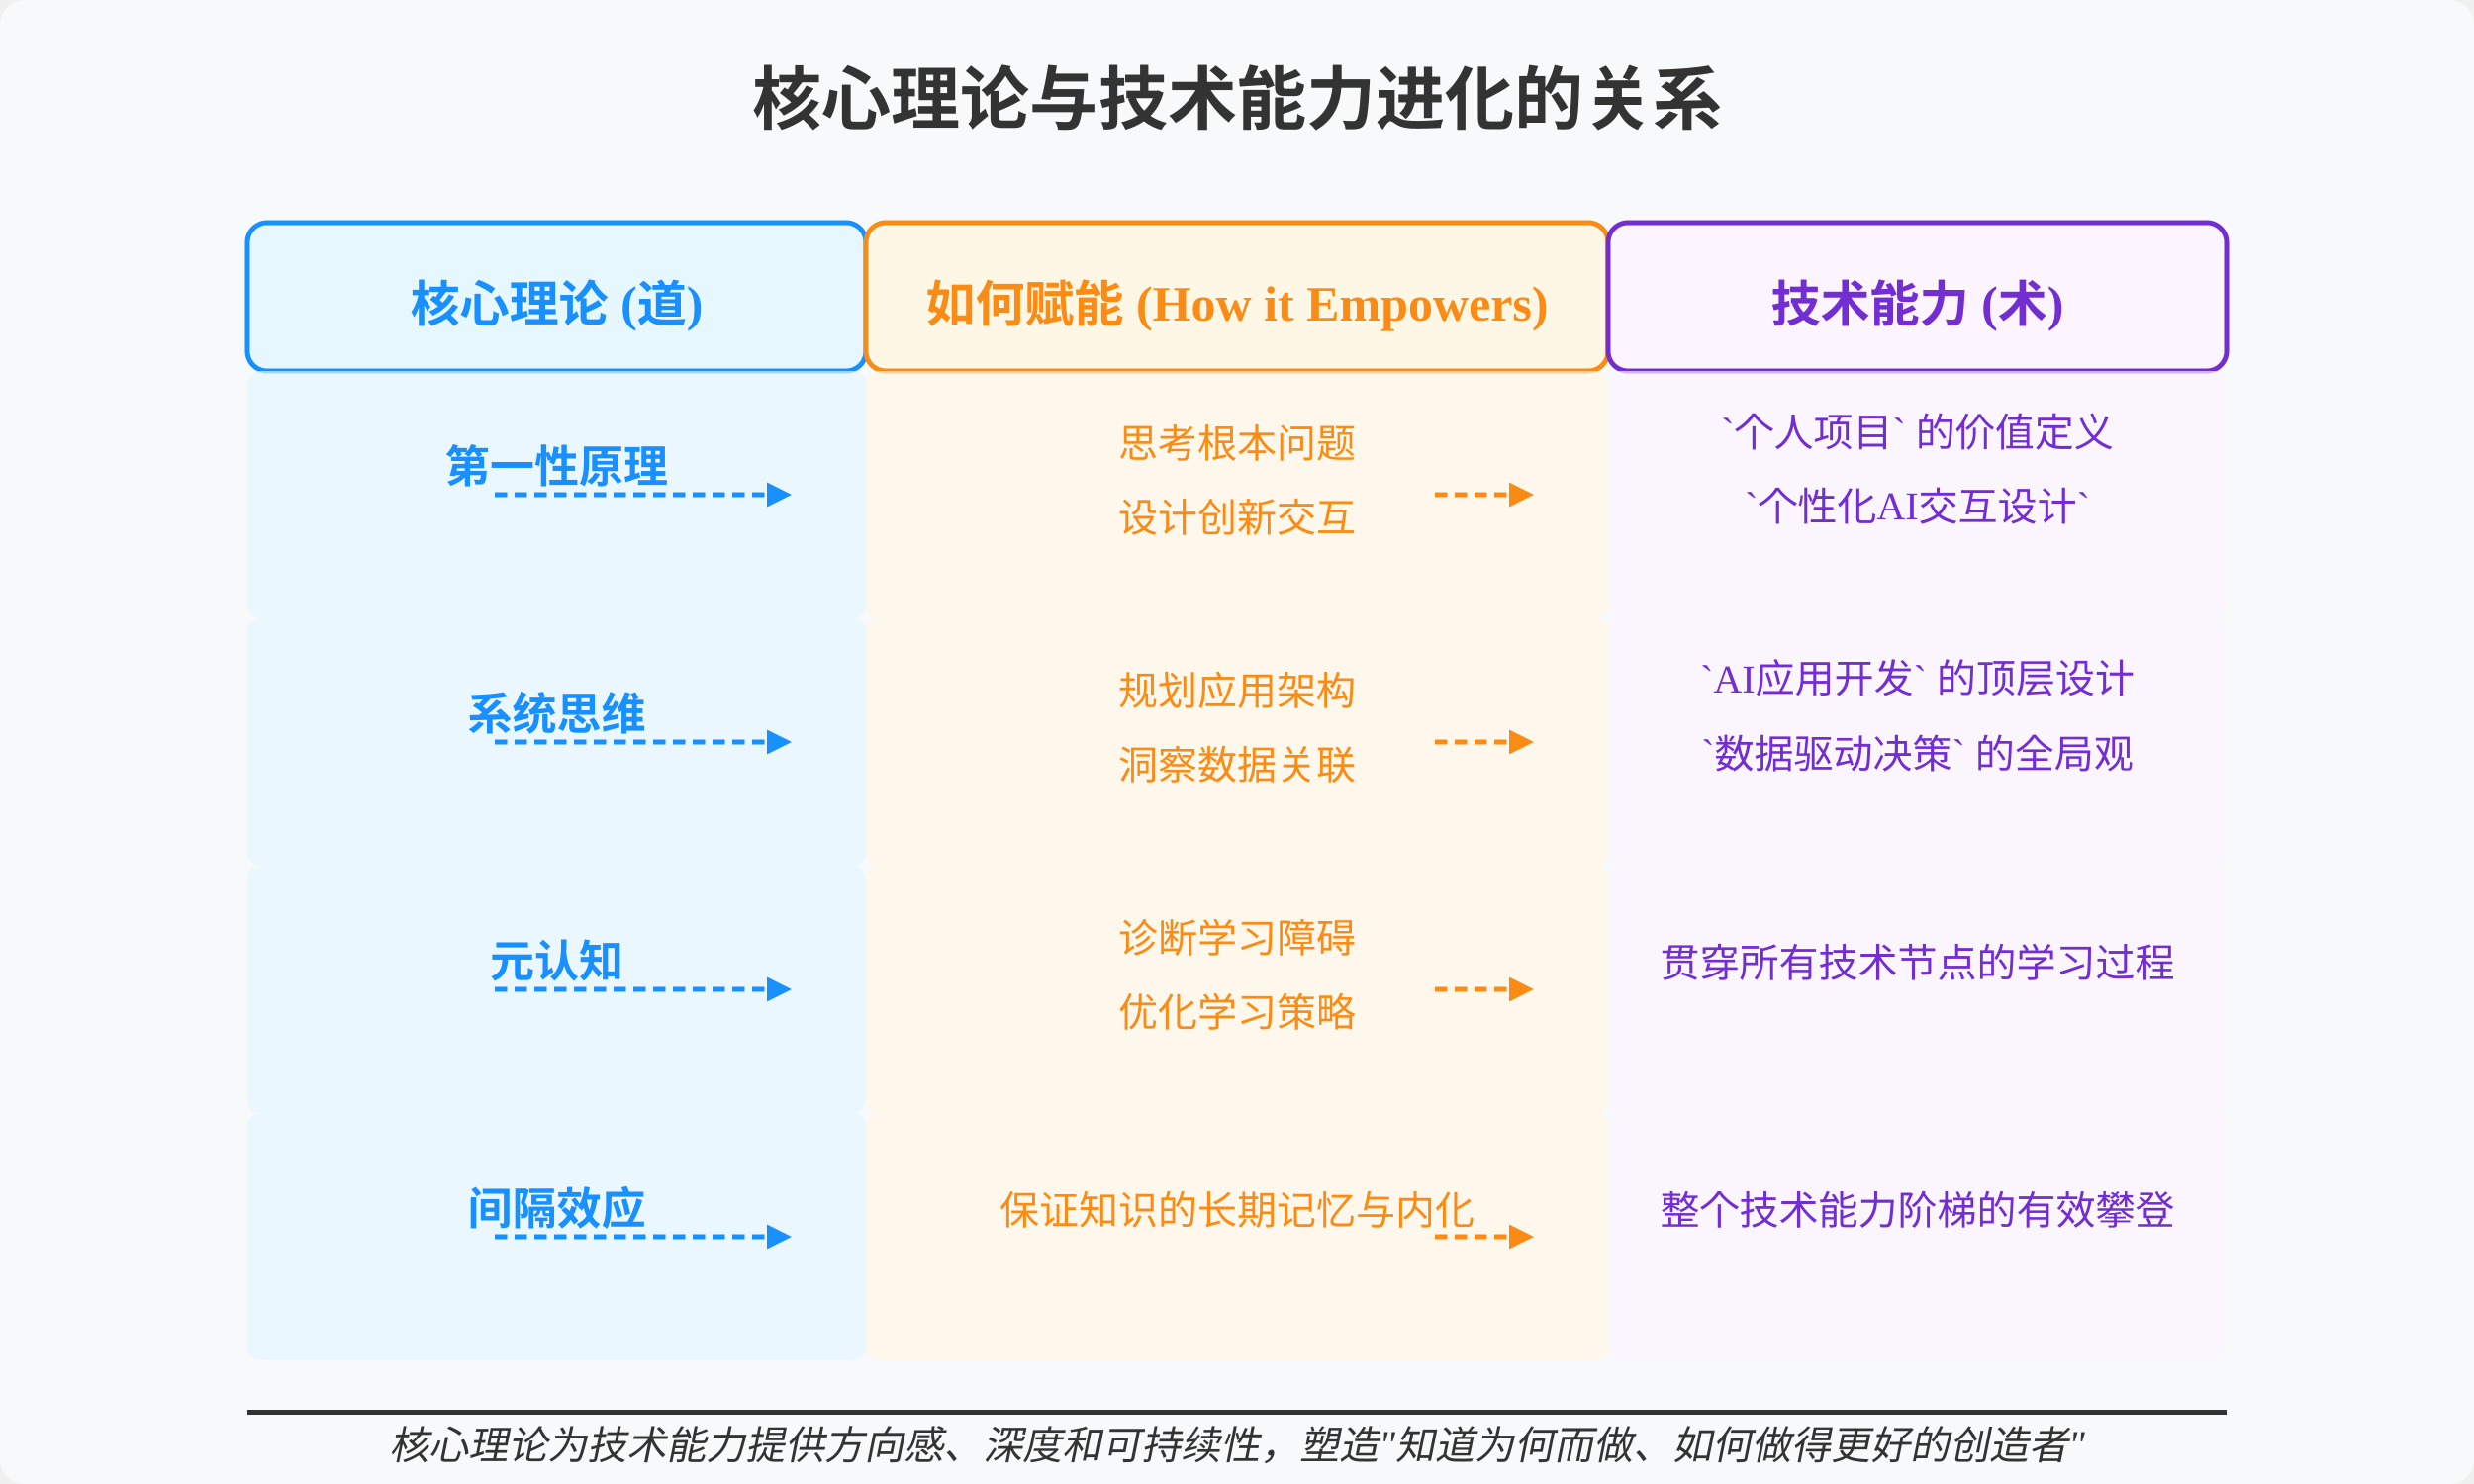
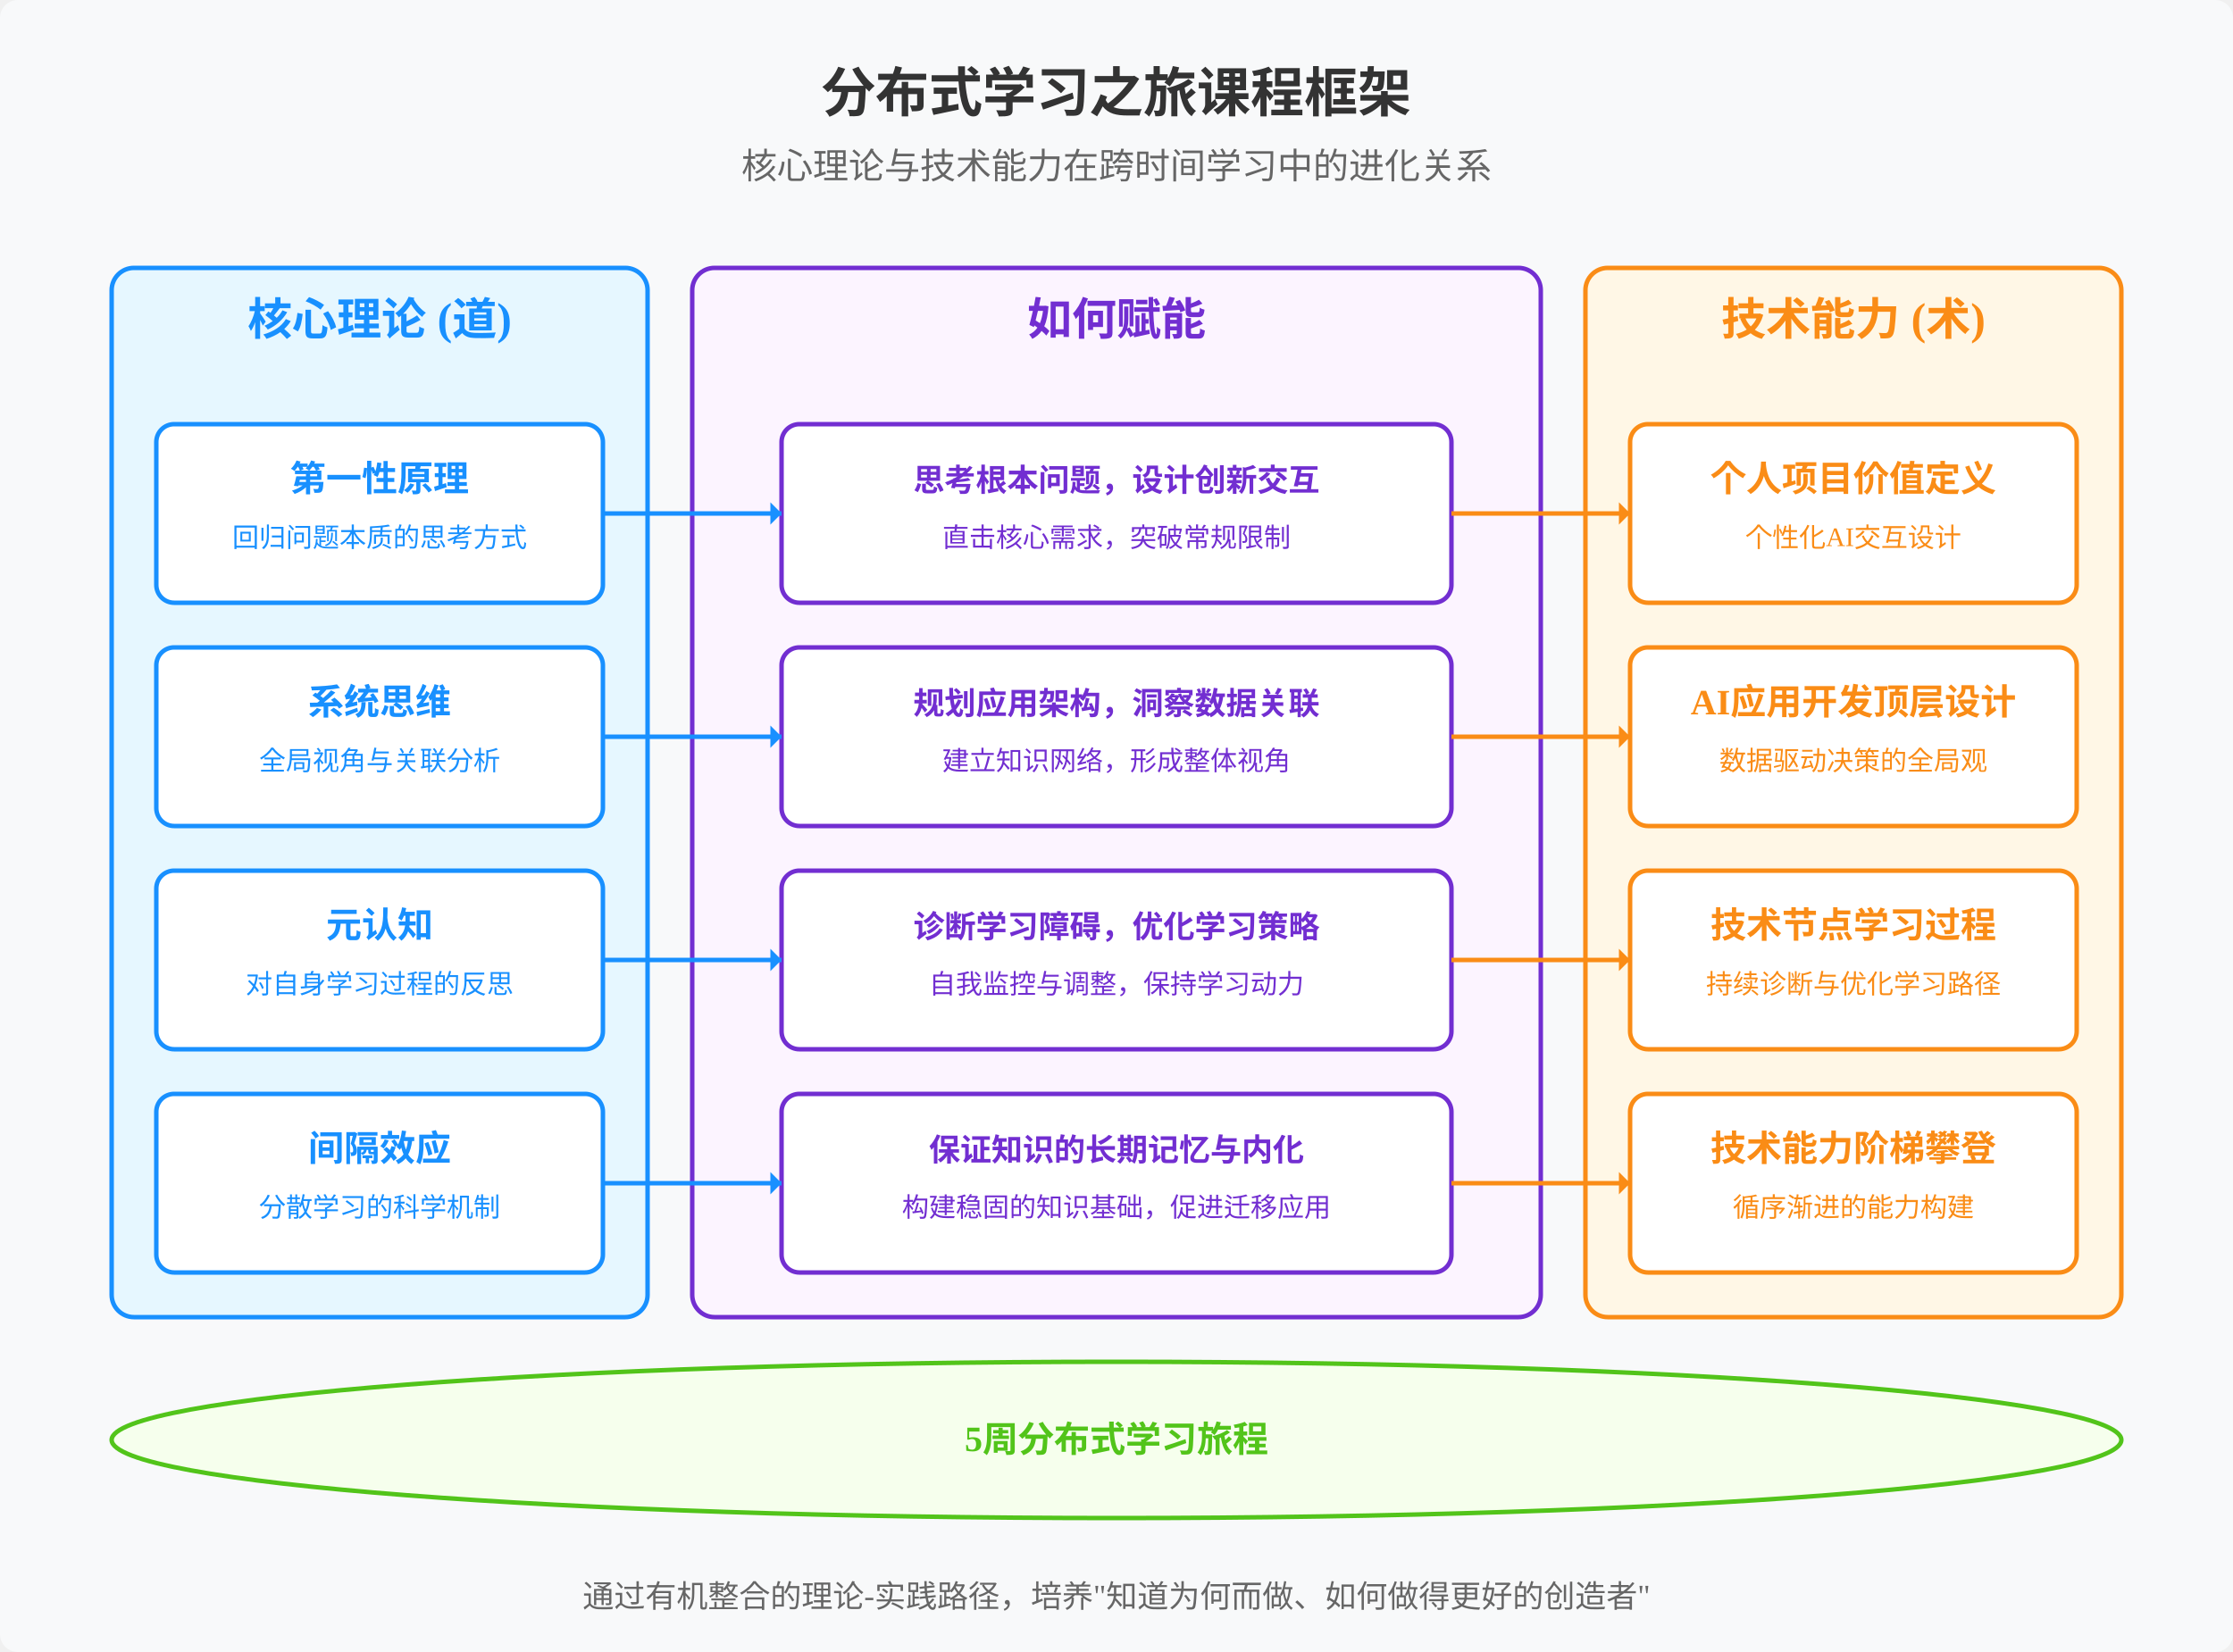
- <svg xmlns="http://www.w3.org/2000/svg" viewBox="0 0 1000 600" width="1000" height="600">
-   <rect width="1000" height="600" fill="#f8f9fa" rx="10" ry="10" />
-   <text x="500" y="50" text-anchor="middle" font-size="28" font-weight="bold" fill="#333">核心理论与技术能力进化的关系</text>
-   <rect x="100" y="90" width="250" height="60" rx="8" ry="8" fill="#e6f7ff" stroke="#1890ff" stroke-width="2" />
-   <text x="225" y="130" text-anchor="middle" font-size="20" font-weight="bold" fill="#1890ff">核心理论 (道)</text>
-   <rect x="350" y="90" width="300" height="60" rx="8" ry="8" fill="#fff7e6" stroke="#fa8c16" stroke-width="2" />
-   <text x="500" y="130" text-anchor="middle" font-size="20" font-weight="bold" fill="#fa8c16">如何赋能 (How it Empowers)</text>
-   <rect x="650" y="90" width="250" height="60" rx="8" ry="8" fill="#fcf4ff" stroke="#722ed1" stroke-width="2" />
-   <text x="775" y="130" text-anchor="middle" font-size="20" font-weight="bold" fill="#722ed1">技术能力 (术)</text>
-   <rect x="100" y="150" width="250" height="100" rx="5" ry="5" fill="#e6f7ff" opacity="0.7" />
-   <text x="225" y="195" text-anchor="middle" font-size="18" font-weight="bold" fill="#1890ff">第一性原理</text>
-   <rect x="350" y="150" width="300" height="100" rx="5" ry="5" fill="#fff7e6" opacity="0.7" />
-   <text x="500" y="185" text-anchor="middle" font-size="16" fill="#fa8c16">思考根本问题</text>
-   <text x="500" y="215" text-anchor="middle" font-size="16" fill="#fa8c16">设计创新交互</text>
-   <rect x="650" y="150" width="250" height="100" rx="5" ry="5" fill="#fcf4ff" opacity="0.7" />
-   <text x="775" y="180" text-anchor="middle" font-size="16" fill="#722ed1">`个人项目` 的价值定义</text>
-   <text x="775" y="210" text-anchor="middle" font-size="16" fill="#722ed1">`个性化AI交互设计`</text>
-   <rect x="100" y="250" width="250" height="100" rx="5" ry="5" fill="#e6f7ff" opacity="0.7" />
-   <text x="225" y="295" text-anchor="middle" font-size="18" font-weight="bold" fill="#1890ff">系统思维</text>
-   <rect x="350" y="250" width="300" height="100" rx="5" ry="5" fill="#fff7e6" opacity="0.7" />
-   <text x="500" y="285" text-anchor="middle" font-size="16" fill="#fa8c16">规划应用架构</text>
-   <text x="500" y="315" text-anchor="middle" font-size="16" fill="#fa8c16">洞察数据关联</text>
-   <rect x="650" y="250" width="250" height="100" rx="5" ry="5" fill="#fcf4ff" opacity="0.7" />
-   <text x="775" y="280" text-anchor="middle" font-size="16" fill="#722ed1">`AI应用开发` 的顶层设计</text>
-   <text x="775" y="310" text-anchor="middle" font-size="16" fill="#722ed1">`数据驱动决策` 的全局观</text>
-   <rect x="100" y="350" width="250" height="100" rx="5" ry="5" fill="#e6f7ff" opacity="0.7" />
-   <text x="225" y="395" text-anchor="middle" font-size="18" font-weight="bold" fill="#1890ff">元认知</text>
-   <rect x="350" y="350" width="300" height="100" rx="5" ry="5" fill="#fff7e6" opacity="0.7" />
-   <text x="500" y="385" text-anchor="middle" font-size="16" fill="#fa8c16">诊断学习障碍</text>
-   <text x="500" y="415" text-anchor="middle" font-size="16" fill="#fa8c16">优化学习策略</text>
-   <rect x="650" y="350" width="250" height="100" rx="5" ry="5" fill="#fcf4ff" opacity="0.7" />
-   <text x="775" y="395" text-anchor="middle" font-size="16" fill="#722ed1">贯穿所有技术节点的学习过程</text>
-   <rect x="100" y="450" width="250" height="100" rx="5" ry="5" fill="#e6f7ff" opacity="0.7" />
-   <text x="225" y="495" text-anchor="middle" font-size="18" font-weight="bold" fill="#1890ff">间隔效应</text>
-   <rect x="350" y="450" width="300" height="100" rx="5" ry="5" fill="#fff7e6" opacity="0.7" />
-   <text x="500" y="495" text-anchor="middle" font-size="16" fill="#fa8c16">保证知识的长期记忆与内化</text>
-   <rect x="650" y="450" width="250" height="100" rx="5" ry="5" fill="#fcf4ff" opacity="0.7" />
-   <text x="775" y="495" text-anchor="middle" font-size="16" fill="#722ed1">整个技术能力阶梯的有效攀登</text>
-   <line x1="200" y1="200" x2="320" y2="200" stroke="#1890ff" stroke-width="2" stroke-dasharray="5,3" />
-   <polygon points="320,200 310,195 310,205" fill="#1890ff" />
-   <line x1="580" y1="200" x2="620" y2="200" stroke="#fa8c16" stroke-width="2" stroke-dasharray="5,3" />
-   <polygon points="620,200 610,195 610,205" fill="#fa8c16" />
-   <line x1="200" y1="300" x2="320" y2="300" stroke="#1890ff" stroke-width="2" stroke-dasharray="5,3" />
-   <polygon points="320,300 310,295 310,305" fill="#1890ff" />
-   <line x1="580" y1="300" x2="620" y2="300" stroke="#fa8c16" stroke-width="2" stroke-dasharray="5,3" />
-   <polygon points="620,300 610,295 610,305" fill="#fa8c16" />
-   <line x1="200" y1="400" x2="320" y2="400" stroke="#1890ff" stroke-width="2" stroke-dasharray="5,3" />
-   <polygon points="320,400 310,395 310,405" fill="#1890ff" />
-   <line x1="580" y1="400" x2="620" y2="400" stroke="#fa8c16" stroke-width="2" stroke-dasharray="5,3" />
-   <polygon points="620,400 610,395 610,405" fill="#fa8c16" />
-   <line x1="200" y1="500" x2="320" y2="500" stroke="#1890ff" stroke-width="2" stroke-dasharray="5,3" />
-   <polygon points="320,500 310,495 310,505" fill="#1890ff" />
-   <line x1="580" y1="500" x2="620" y2="500" stroke="#fa8c16" stroke-width="2" stroke-dasharray="5,3" />
-   <polygon points="620,500 610,495 610,505" fill="#fa8c16" />
-   <rect x="100" y="570" width="800" height="2" fill="#333" />
-   <text x="500" y="590" text-anchor="middle" font-size="16" fill="#333" font-style="italic">
-     核心理论为技术能力提供方向感、深度和可持续性，塑造"知道为何而做、如何做得更好的创造者"
-   </text>
+ <svg xmlns="http://www.w3.org/2000/svg" viewBox="0 0 1000 740" width="1000" height="740">
+   <rect width="1000" height="740" fill="#f8f9fa" rx="8" ry="8" />
+   <text x="500" y="50" text-anchor="middle" font-size="24" font-weight="bold" fill="#333">分布式学习之旅课程框架</text>
+   <text x="500" y="80" text-anchor="middle" font-size="16" fill="#666">核心理论与技术能力在跨时间学习中的进化关系</text>
+   <rect x="50" y="120" width="240" height="470" rx="10" ry="10" fill="#e6f7ff" stroke="#1890ff" stroke-width="2" />
+   <text x="170" y="150" text-anchor="middle" font-size="20" font-weight="bold" fill="#1890ff">核心理论 (道)</text>
+   <rect x="310" y="120" width="380" height="470" rx="10" ry="10" fill="#fcf4ff" stroke="#722ed1" stroke-width="2" />
+   <text x="500" y="150" text-anchor="middle" font-size="20" font-weight="bold" fill="#722ed1">如何赋能</text>
+   <rect x="710" y="120" width="240" height="470" rx="10" ry="10" fill="#fff7e6" stroke="#fa8c16" stroke-width="2" />
+   <text x="830" y="150" text-anchor="middle" font-size="20" font-weight="bold" fill="#fa8c16">技术能力 (术)</text>
+   <rect x="70" y="190" width="200" height="80" rx="8" ry="8" fill="white" stroke="#1890ff" stroke-width="2" />
+   <text x="170" y="220" text-anchor="middle" font-size="16" font-weight="bold" fill="#1890ff">第一性原理</text>
+   <text x="170" y="245" text-anchor="middle" font-size="12" fill="#1890ff">回归问题本质的思考方式</text>
+   <rect x="70" y="290" width="200" height="80" rx="8" ry="8" fill="white" stroke="#1890ff" stroke-width="2" />
+   <text x="170" y="320" text-anchor="middle" font-size="16" font-weight="bold" fill="#1890ff">系统思维</text>
+   <text x="170" y="345" text-anchor="middle" font-size="12" fill="#1890ff">全局视角与关联分析</text>
+   <rect x="70" y="390" width="200" height="80" rx="8" ry="8" fill="white" stroke="#1890ff" stroke-width="2" />
+   <text x="170" y="420" text-anchor="middle" font-size="16" font-weight="bold" fill="#1890ff">元认知</text>
+   <text x="170" y="445" text-anchor="middle" font-size="12" fill="#1890ff">对自身学习过程的反思</text>
+   <rect x="70" y="490" width="200" height="80" rx="8" ry="8" fill="white" stroke="#1890ff" stroke-width="2" />
+   <text x="170" y="520" text-anchor="middle" font-size="16" font-weight="bold" fill="#1890ff">间隔效应</text>
+   <text x="170" y="545" text-anchor="middle" font-size="12" fill="#1890ff">分散学习的科学机制</text>
+   <rect x="350" y="190" width="300" height="80" rx="8" ry="8" fill="white" stroke="#722ed1" stroke-width="2" />
+   <text x="500" y="220" text-anchor="middle" font-size="14" font-weight="bold" fill="#722ed1">思考根本问题，设计创新交互</text>
+   <text x="500" y="245" text-anchor="middle" font-size="12" fill="#722ed1">直击核心需求，突破常规限制</text>
+   <rect x="350" y="290" width="300" height="80" rx="8" ry="8" fill="white" stroke="#722ed1" stroke-width="2" />
+   <text x="500" y="320" text-anchor="middle" font-size="14" font-weight="bold" fill="#722ed1">规划应用架构，洞察数据关联</text>
+   <text x="500" y="345" text-anchor="middle" font-size="12" fill="#722ed1">建立知识网络，形成整体视角</text>
+   <rect x="350" y="390" width="300" height="80" rx="8" ry="8" fill="white" stroke="#722ed1" stroke-width="2" />
+   <text x="500" y="420" text-anchor="middle" font-size="14" font-weight="bold" fill="#722ed1">诊断学习障碍，优化学习策略</text>
+   <text x="500" y="445" text-anchor="middle" font-size="12" fill="#722ed1">自我监控与调整，保持学习动力</text>
+   <rect x="350" y="490" width="300" height="80" rx="8" ry="8" fill="white" stroke="#722ed1" stroke-width="2" />
+   <text x="500" y="520" text-anchor="middle" font-size="14" font-weight="bold" fill="#722ed1">保证知识的长期记忆与内化</text>
+   <text x="500" y="545" text-anchor="middle" font-size="12" fill="#722ed1">构建稳固的知识基础，促进迁移应用</text>
+   <rect x="730" y="190" width="200" height="80" rx="8" ry="8" fill="white" stroke="#fa8c16" stroke-width="2" />
+   <text x="830" y="220" text-anchor="middle" font-size="16" font-weight="bold" fill="#fa8c16">个人项目价值定义</text>
+   <text x="830" y="245" text-anchor="middle" font-size="12" fill="#fa8c16">个性化AI交互设计</text>
+   <rect x="730" y="290" width="200" height="80" rx="8" ry="8" fill="white" stroke="#fa8c16" stroke-width="2" />
+   <text x="830" y="320" text-anchor="middle" font-size="16" font-weight="bold" fill="#fa8c16">AI应用开发顶层设计</text>
+   <text x="830" y="345" text-anchor="middle" font-size="12" fill="#fa8c16">数据驱动决策的全局观</text>
+   <rect x="730" y="390" width="200" height="80" rx="8" ry="8" fill="white" stroke="#fa8c16" stroke-width="2" />
+   <text x="830" y="420" text-anchor="middle" font-size="16" font-weight="bold" fill="#fa8c16">技术节点学习过程</text>
+   <text x="830" y="445" text-anchor="middle" font-size="12" fill="#fa8c16">持续诊断与优化学习路径</text>
+   <rect x="730" y="490" width="200" height="80" rx="8" ry="8" fill="white" stroke="#fa8c16" stroke-width="2" />
+   <text x="830" y="520" text-anchor="middle" font-size="16" font-weight="bold" fill="#fa8c16">技术能力阶梯攀登</text>
+   <text x="830" y="545" text-anchor="middle" font-size="12" fill="#fa8c16">循序渐进的能力构建</text>
+   <path d="M 270,230 C 290,230 330,230 350,230" fill="none" stroke="#1890ff" stroke-width="2" />
+   <polygon points="345,225 350,230 345,235" fill="#1890ff" />
+   <path d="M 270,330 C 290,330 330,330 350,330" fill="none" stroke="#1890ff" stroke-width="2" />
+   <polygon points="345,325 350,330 345,335" fill="#1890ff" />
+   <path d="M 270,430 C 290,430 330,430 350,430" fill="none" stroke="#1890ff" stroke-width="2" />
+   <polygon points="345,425 350,430 345,435" fill="#1890ff" />
+   <path d="M 270,530 C 290,530 330,530 350,530" fill="none" stroke="#1890ff" stroke-width="2" />
+   <polygon points="345,525 350,530 345,535" fill="#1890ff" />
+   <path d="M 650,230 C 670,230 710,230 730,230" fill="none" stroke="#fa8c16" stroke-width="2" />
+   <polygon points="725,225 730,230 725,235" fill="#fa8c16" />
+   <path d="M 650,330 C 670,330 710,330 730,330" fill="none" stroke="#fa8c16" stroke-width="2" />
+   <polygon points="725,325 730,330 725,335" fill="#fa8c16" />
+   <path d="M 650,430 C 670,430 710,430 730,430" fill="none" stroke="#fa8c16" stroke-width="2" />
+   <polygon points="725,425 730,430 725,435" fill="#fa8c16" />
+   <path d="M 650,530 C 670,530 710,530 730,530" fill="none" stroke="#fa8c16" stroke-width="2" />
+   <polygon points="725,525 730,530 725,535" fill="#fa8c16" />
+   <ellipse cx="500" cy="645" rx="450" ry="35" fill="#f6ffed" stroke="#52c41a" stroke-width="2" />
+   <text x="500" y="650" text-anchor="middle" font-size="16" font-weight="bold" fill="#52c41a">5周分布式学习旅程</text>
+   <text x="500" y="720" text-anchor="middle" font-size="14" fill="#666">通过有机整合的理论-实践路径，培养"知道为何而做、如何做得更好的创造者"</text>
</svg>
